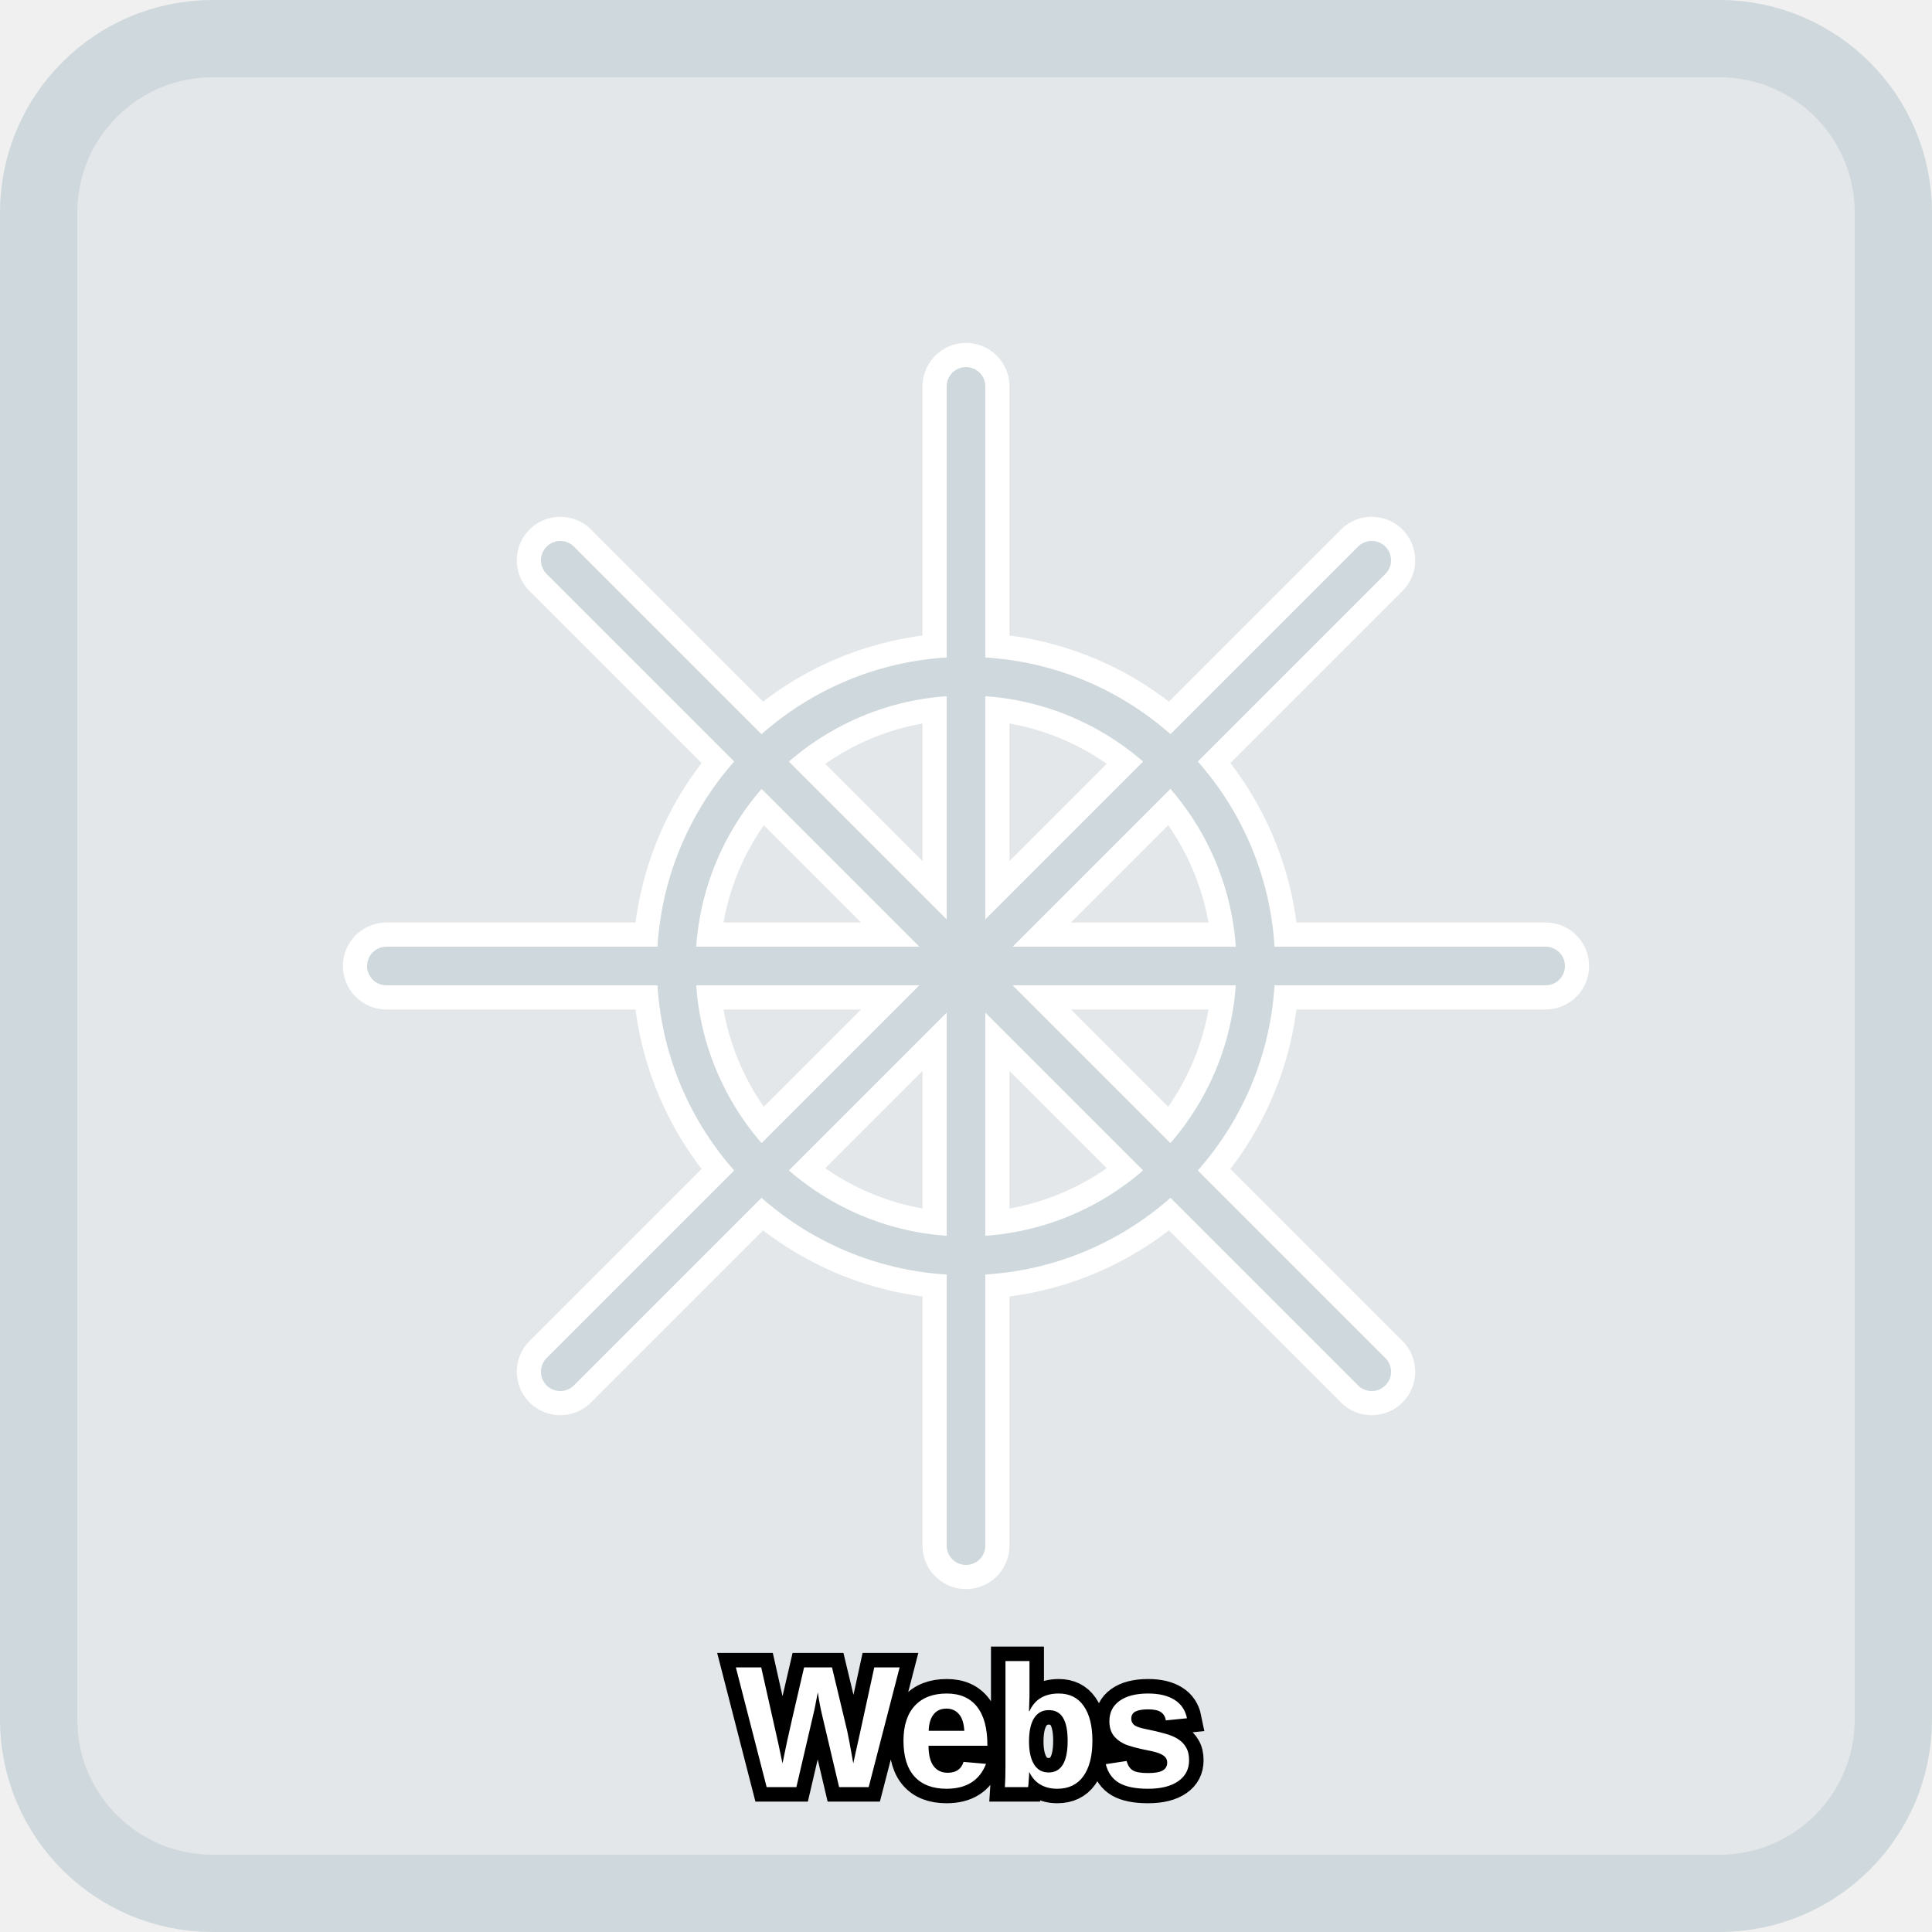
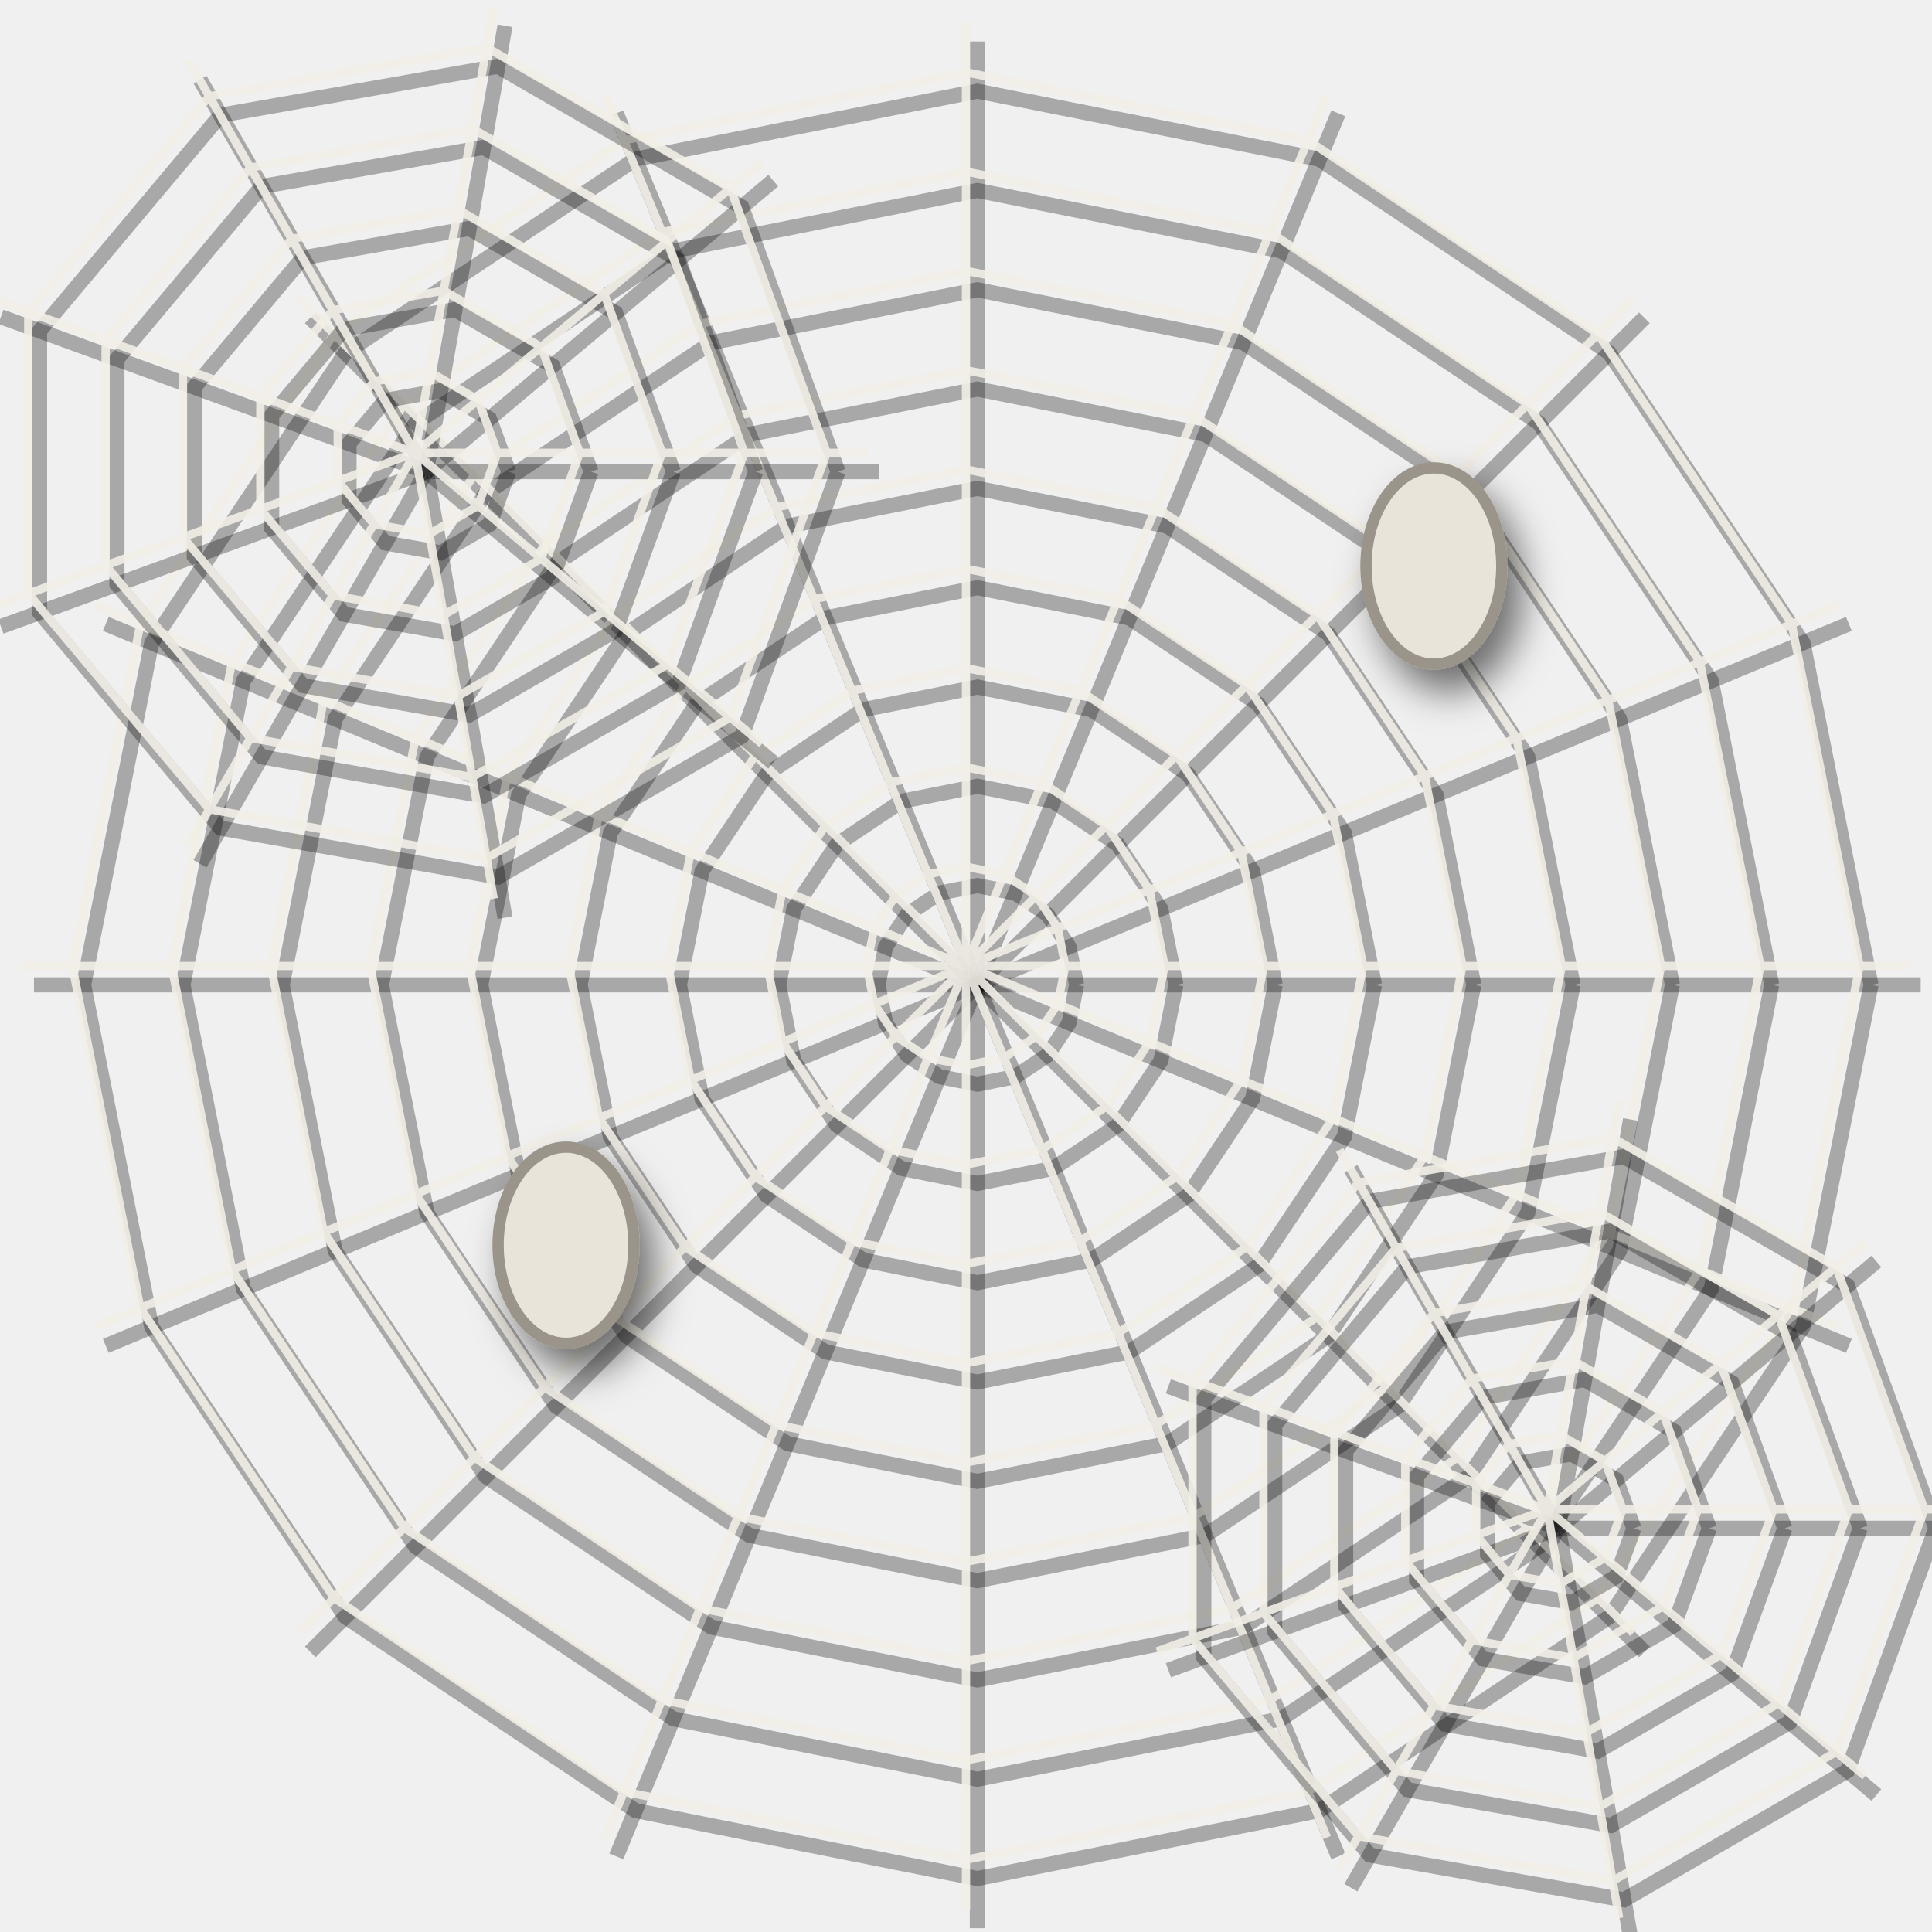
- <svg xmlns="http://www.w3.org/2000/svg" width="200" height="200" viewBox="0 0 200 200">
-   <rect x="4" y="4" width="192" height="192" rx="18" fill="#cfd8dc" fill-opacity="0.35" stroke="#cfd8dc" stroke-width="8" />
-   <path d="M100 40 v120 M40 100 h120 M58 58 l84 84 M142 58 l-84 84 M70 100 a30 30 0 0 1 60 0 a30 30 0 0 1-60 0" fill="none" stroke="#ffffff" stroke-width="9" stroke-linecap="round" stroke-linejoin="round" />
-   <path d="M100 40 v120 M40 100 h120 M58 58 l84 84 M142 58 l-84 84 M70 100 a30 30 0 0 1 60 0 a30 30 0 0 1-60 0" fill="none" stroke="#cfd8dc" stroke-width="4" stroke-linecap="round" stroke-linejoin="round" />
-   <text x="100" y="185" font-family="Arial, Helvetica, sans-serif" font-size="18" font-weight="700" fill="#ffffff" stroke="#000000" stroke-width="3" paint-order="stroke" text-anchor="middle">Webs</text>
+ <svg xmlns="http://www.w3.org/2000/svg" width="512" height="512" viewBox="0 0 512 512">
+   <defs>
+     <radialGradient id="hole" cx="50%" cy="50%" r="60%">
+       <stop offset="0" stop-color="#050404" />
+       <stop offset="0.6" stop-color="#110d0b" />
+       <stop offset="1" stop-color="#2c241e" />
+     </radialGradient>
+     <linearGradient id="iron" x1="0" y1="0" x2="1" y2="1">
+       <stop offset="0" stop-color="#9aa3ab" />
+       <stop offset="0.45" stop-color="#5b636b" />
+       <stop offset="1" stop-color="#2a2f34" />
+     </linearGradient>
+     <linearGradient id="rust" x1="0" y1="0" x2="1" y2="1">
+       <stop offset="0" stop-color="#8f8a84" />
+       <stop offset="0.5" stop-color="#5e5048" />
+       <stop offset="1" stop-color="#3a2a22" />
+     </linearGradient>
+     <linearGradient id="wood" x1="0" y1="0" x2="0" y2="1">
+       <stop offset="0" stop-color="#a87444" />
+       <stop offset="1" stop-color="#6b4220" />
+     </linearGradient>
+     <linearGradient id="woodH" x1="0" y1="0" x2="1" y2="0">
+       <stop offset="0" stop-color="#a87444" />
+       <stop offset="1" stop-color="#6b4220" />
+     </linearGradient>
+     <linearGradient id="stone" x1="0" y1="0" x2="1" y2="1">
+       <stop offset="0" stop-color="#b3ada2" />
+       <stop offset="1" stop-color="#6f695f" />
+     </linearGradient>
+     <linearGradient id="slab" x1="0" y1="0" x2="1" y2="1">
+       <stop offset="0" stop-color="#a49d91" />
+       <stop offset="1" stop-color="#7b7469" />
+     </linearGradient>
+     <radialGradient id="ball" cx="35%" cy="32%" r="70%">
+       <stop offset="0" stop-color="#d8d2c6" />
+       <stop offset="0.5" stop-color="#8f887c" />
+       <stop offset="1" stop-color="#3b362f" />
+     </radialGradient>
+     <radialGradient id="steelBall" cx="35%" cy="30%" r="72%">
+       <stop offset="0" stop-color="#f4f7fa" />
+       <stop offset="0.35" stop-color="#9aa4ad" />
+       <stop offset="1" stop-color="#1e2328" />
+     </radialGradient>
+     <radialGradient id="spike" cx="40%" cy="38%" r="60%">
+       <stop offset="0" stop-color="#e6e2da" />
+       <stop offset="0.4" stop-color="#8c8478" />
+       <stop offset="1" stop-color="#2a2622" />
+     </radialGradient>
+     <radialGradient id="silver" cx="40%" cy="35%" r="70%">
+       <stop offset="0" stop-color="#ffffff" />
+       <stop offset="0.5" stop-color="#c3c9cf" />
+       <stop offset="1" stop-color="#6c747c" />
+     </radialGradient>
+     <radialGradient id="ruby" cx="40%" cy="35%" r="65%">
+       <stop offset="0" stop-color="#ff8a8a" />
+       <stop offset="1" stop-color="#8a0010" />
+     </radialGradient>
+     <filter id="rough" x="-10%" y="-10%" width="120%" height="120%">
+       <feTurbulence type="fractalNoise" baseFrequency="0.035" numOctaves="3" seed="7" />
+       <feDisplacementMap in="SourceGraphic" scale="14" />
+     </filter>
+     <filter id="rough2" x="-10%" y="-10%" width="120%" height="120%">
+       <feTurbulence type="fractalNoise" baseFrequency="0.08" numOctaves="2" seed="2" />
+       <feDisplacementMap in="SourceGraphic" scale="6" />
+     </filter>
+     <filter id="grain" x="0" y="0" width="100%" height="100%">
+       <feTurbulence type="fractalNoise" baseFrequency="0.9" numOctaves="2" seed="5" result="n" />
+       <feColorMatrix in="n" type="matrix" values="0 0 0 0 0  0 0 0 0 0  0 0 0 0 0  0 0 0 0.35 0" result="a" />
+       <feComposite in="a" in2="SourceGraphic" operator="in" result="g" />
+       <feMerge>
+         <feMergeNode in="SourceGraphic" />
+         <feMergeNode in="g" />
+       </feMerge>
+     </filter>
+     <filter id="shadow" x="-20%" y="-20%" width="140%" height="140%">
+       <feDropShadow dx="4" dy="6" stdDeviation="5" flood-color="#000" flood-opacity="0.55" />
+     </filter>
+     <filter id="glow" x="-50%" y="-50%" width="200%" height="200%">
+       <feGaussianBlur stdDeviation="6" result="b" />
+       <feMerge>
+         <feMergeNode in="b" />
+         <feMergeNode in="b" />
+         <feMergeNode in="SourceGraphic" />
+       </feMerge>
+     </filter>
+     <filter id="blur8">
+       <feGaussianBlur stdDeviation="8" />
+     </filter>
+     <filter id="blur3">
+       <feGaussianBlur stdDeviation="3" />
+     </filter>
+     <radialGradient id="fadeMask" cx="50%" cy="50%" r="50%">
+       <stop offset="0.55" stop-color="#fff" />
+       <stop offset="1" stop-color="#000" />
+     </radialGradient>
+     <mask id="fade">
+       <rect width="512" height="512" fill="url(#fadeMask)" />
+     </mask>
+   </defs>
+   <g fill="none" stroke="#000" stroke-opacity="0.3" stroke-width="4" transform="translate(3 5)">
+     <line x1="256" y1="256" x2="506" y2="256" />
+     <line x1="256" y1="256" x2="486.97" y2="351.671" />
+     <line x1="256" y1="256" x2="432.777" y2="432.777" />
+     <line x1="256" y1="256" x2="351.671" y2="486.97" />
+     <line x1="256" y1="256" x2="256" y2="506" />
+     <line x1="256" y1="256" x2="160.329" y2="486.97" />
+     <line x1="256" y1="256" x2="79.223" y2="432.777" />
+     <line x1="256" y1="256" x2="25.03" y2="351.671" />
+     <line x1="256" y1="256" x2="6" y2="256" />
+     <line x1="256" y1="256" x2="25.03" y2="160.329" />
+     <line x1="256" y1="256" x2="79.223" y2="79.223" />
+     <line x1="256" y1="256" x2="160.329" y2="25.03" />
+     <line x1="256" y1="256" x2="256" y2="6" />
+     <line x1="256" y1="256" x2="351.671" y2="25.03" />
+     <line x1="256" y1="256" x2="432.777" y2="79.223" />
+     <line x1="256" y1="256" x2="486.97" y2="160.329" />
+     <polyline points="282.316,256 280.313,266.071 274.608,274.608 266.071,280.313 256,282.316 245.929,280.313 237.392,274.608 231.687,266.071 229.684,256 231.687,245.929 237.392,237.392 245.929,231.687 256,229.684 266.071,231.687 274.608,237.392 280.313,245.929 282.316,256" />
+     <polyline points="308.632,256 304.625,276.141 293.216,293.216 276.141,304.625 256,308.632 235.859,304.625 218.784,293.216 207.375,276.141 203.368,256 207.375,235.859 218.784,218.784 235.859,207.375 256,203.368 276.141,207.375 293.216,218.784 304.625,235.859 308.632,256" />
+     <polyline points="334.947,256 328.938,286.212 311.824,311.824 286.212,328.938 256,334.947 225.788,328.938 200.176,311.824 183.062,286.212 177.053,256 183.062,225.788 200.176,200.176 225.788,183.062 256,177.053 286.212,183.062 311.824,200.176 328.938,225.788 334.947,256" />
+     <polyline points="361.263,256 353.25,296.282 330.432,330.432 296.282,353.25 256,361.263 215.718,353.25 181.568,330.432 158.75,296.282 150.737,256 158.75,215.718 181.568,181.568 215.718,158.75 256,150.737 296.282,158.75 330.432,181.568 353.25,215.718 361.263,256" />
+     <polyline points="387.579,256 377.563,306.353 349.04,349.04 306.353,377.563 256,387.579 205.647,377.563 162.96,349.04 134.437,306.353 124.421,256 134.437,205.647 162.96,162.96 205.647,134.437 256,124.421 306.353,134.437 349.04,162.96 377.563,205.647 387.579,256" />
+     <polyline points="413.895,256 401.876,316.424 367.648,367.648 316.424,401.876 256,413.895 195.576,401.876 144.352,367.648 110.124,316.424 98.105,256 110.124,195.576 144.352,144.352 195.576,110.124 256,98.105 316.424,110.124 367.648,144.352 401.876,195.576 413.895,256" />
+     <polyline points="440.211,256 426.188,326.494 386.257,386.257 326.494,426.188 256,440.211 185.506,426.188 125.743,386.257 85.812,326.494 71.789,256 85.812,185.506 125.743,125.743 185.506,85.812 256,71.789 326.494,85.812 386.257,125.743 426.188,185.506 440.211,256" />
+     <polyline points="466.526,256 450.501,336.565 404.865,404.865 336.565,450.501 256,466.526 175.435,450.501 107.135,404.865 61.499,336.565 45.474,256 61.499,175.435 107.135,107.135 175.435,61.499 256,45.474 336.565,61.499 404.865,107.135 450.501,175.435 466.526,256" />
+     <polyline points="492.842,256 474.814,346.636 423.473,423.473 346.636,474.814 256,492.842 165.364,474.814 88.527,423.473 37.186,346.636 19.158,256 37.186,165.364 88.527,88.527 165.364,37.186 256,19.158 346.636,37.186 423.473,88.527 474.814,165.364 492.842,256" />
+   </g>
+   <g fill="none" stroke="#f1eee6" stroke-width="2.2" opacity="0.9">
+     <line x1="256" y1="256" x2="506" y2="256" />
+     <line x1="256" y1="256" x2="486.97" y2="351.671" />
+     <line x1="256" y1="256" x2="432.777" y2="432.777" />
+     <line x1="256" y1="256" x2="351.671" y2="486.97" />
+     <line x1="256" y1="256" x2="256" y2="506" />
+     <line x1="256" y1="256" x2="160.329" y2="486.97" />
+     <line x1="256" y1="256" x2="79.223" y2="432.777" />
+     <line x1="256" y1="256" x2="25.03" y2="351.671" />
+     <line x1="256" y1="256" x2="6" y2="256" />
+     <line x1="256" y1="256" x2="25.03" y2="160.329" />
+     <line x1="256" y1="256" x2="79.223" y2="79.223" />
+     <line x1="256" y1="256" x2="160.329" y2="25.03" />
+     <line x1="256" y1="256" x2="256" y2="6" />
+     <line x1="256" y1="256" x2="351.671" y2="25.03" />
+     <line x1="256" y1="256" x2="432.777" y2="79.223" />
+     <line x1="256" y1="256" x2="486.97" y2="160.329" />
+     <polyline points="282.316,256 280.313,266.071 274.608,274.608 266.071,280.313 256,282.316 245.929,280.313 237.392,274.608 231.687,266.071 229.684,256 231.687,245.929 237.392,237.392 245.929,231.687 256,229.684 266.071,231.687 274.608,237.392 280.313,245.929 282.316,256" />
+     <polyline points="308.632,256 304.625,276.141 293.216,293.216 276.141,304.625 256,308.632 235.859,304.625 218.784,293.216 207.375,276.141 203.368,256 207.375,235.859 218.784,218.784 235.859,207.375 256,203.368 276.141,207.375 293.216,218.784 304.625,235.859 308.632,256" />
+     <polyline points="334.947,256 328.938,286.212 311.824,311.824 286.212,328.938 256,334.947 225.788,328.938 200.176,311.824 183.062,286.212 177.053,256 183.062,225.788 200.176,200.176 225.788,183.062 256,177.053 286.212,183.062 311.824,200.176 328.938,225.788 334.947,256" />
+     <polyline points="361.263,256 353.25,296.282 330.432,330.432 296.282,353.25 256,361.263 215.718,353.25 181.568,330.432 158.75,296.282 150.737,256 158.75,215.718 181.568,181.568 215.718,158.75 256,150.737 296.282,158.75 330.432,181.568 353.25,215.718 361.263,256" />
+     <polyline points="387.579,256 377.563,306.353 349.04,349.04 306.353,377.563 256,387.579 205.647,377.563 162.96,349.04 134.437,306.353 124.421,256 134.437,205.647 162.96,162.96 205.647,134.437 256,124.421 306.353,134.437 349.04,162.96 377.563,205.647 387.579,256" />
+     <polyline points="413.895,256 401.876,316.424 367.648,367.648 316.424,401.876 256,413.895 195.576,401.876 144.352,367.648 110.124,316.424 98.105,256 110.124,195.576 144.352,144.352 195.576,110.124 256,98.105 316.424,110.124 367.648,144.352 401.876,195.576 413.895,256" />
+     <polyline points="440.211,256 426.188,326.494 386.257,386.257 326.494,426.188 256,440.211 185.506,426.188 125.743,386.257 85.812,326.494 71.789,256 85.812,185.506 125.743,125.743 185.506,85.812 256,71.789 326.494,85.812 386.257,125.743 426.188,185.506 440.211,256" />
+     <polyline points="466.526,256 450.501,336.565 404.865,404.865 336.565,450.501 256,466.526 175.435,450.501 107.135,404.865 61.499,336.565 45.474,256 61.499,175.435 107.135,107.135 175.435,61.499 256,45.474 336.565,61.499 404.865,107.135 450.501,175.435 466.526,256" />
+     <polyline points="492.842,256 474.814,346.636 423.473,423.473 346.636,474.814 256,492.842 165.364,474.814 88.527,423.473 37.186,346.636 19.158,256 37.186,165.364 88.527,88.527 165.364,37.186 256,19.158 346.636,37.186 423.473,88.527 474.814,165.364 492.842,256" />
+   </g>
+   <g fill="none" stroke="#000" stroke-opacity="0.3" stroke-width="4" transform="translate(3 5)">
+     <line x1="110" y1="120" x2="230" y2="120" />
+     <line x1="110" y1="120" x2="201.925" y2="197.135" />
+     <line x1="110" y1="120" x2="130.838" y2="238.177" />
+     <line x1="110" y1="120" x2="50" y2="223.923" />
+     <line x1="110" y1="120" x2="-2.763" y2="161.042" />
+     <line x1="110" y1="120" x2="-2.763" y2="78.958" />
+     <line x1="110" y1="120" x2="50" y2="16.077" />
+     <line x1="110" y1="120" x2="130.838" y2="1.823" />
+     <line x1="110" y1="120" x2="201.925" y2="42.865" />
+     <polyline points="131.818,120 126.714,134.024 113.789,141.487 99.091,138.895 89.498,127.462 89.498,112.538 99.091,101.105 113.789,98.513 126.714,105.976 131.818,120" />
+     <polyline points="153.636,120 143.427,148.049 117.577,162.973 88.182,157.79 68.995,134.925 68.995,105.075 88.182,82.21 117.577,77.027 143.427,91.951 153.636,120" />
+     <polyline points="175.455,120 160.141,162.073 121.366,184.46 77.273,176.685 48.493,142.387 48.493,97.613 77.273,63.315 121.366,55.54 160.141,77.927 175.455,120" />
+     <polyline points="197.273,120 176.855,176.098 125.155,205.947 66.364,195.58 27.99,149.849 27.99,90.151 66.364,44.42 125.155,34.053 176.855,63.902 197.273,120" />
+     <polyline points="219.091,120 193.568,190.122 128.943,227.434 55.455,214.475 7.488,157.311 7.488,82.689 55.455,25.525 128.943,12.566 193.568,49.878 219.091,120" />
+   </g>
+   <g fill="none" stroke="#f1eee6" stroke-width="2.2" opacity="0.9">
+     <line x1="110" y1="120" x2="230" y2="120" />
+     <line x1="110" y1="120" x2="201.925" y2="197.135" />
+     <line x1="110" y1="120" x2="130.838" y2="238.177" />
+     <line x1="110" y1="120" x2="50" y2="223.923" />
+     <line x1="110" y1="120" x2="-2.763" y2="161.042" />
+     <line x1="110" y1="120" x2="-2.763" y2="78.958" />
+     <line x1="110" y1="120" x2="50" y2="16.077" />
+     <line x1="110" y1="120" x2="130.838" y2="1.823" />
+     <line x1="110" y1="120" x2="201.925" y2="42.865" />
+     <polyline points="131.818,120 126.714,134.024 113.789,141.487 99.091,138.895 89.498,127.462 89.498,112.538 99.091,101.105 113.789,98.513 126.714,105.976 131.818,120" />
+     <polyline points="153.636,120 143.427,148.049 117.577,162.973 88.182,157.79 68.995,134.925 68.995,105.075 88.182,82.21 117.577,77.027 143.427,91.951 153.636,120" />
+     <polyline points="175.455,120 160.141,162.073 121.366,184.46 77.273,176.685 48.493,142.387 48.493,97.613 77.273,63.315 121.366,55.54 160.141,77.927 175.455,120" />
+     <polyline points="197.273,120 176.855,176.098 125.155,205.947 66.364,195.58 27.99,149.849 27.99,90.151 66.364,44.42 125.155,34.053 176.855,63.902 197.273,120" />
+     <polyline points="219.091,120 193.568,190.122 128.943,227.434 55.455,214.475 7.488,157.311 7.488,82.689 55.455,25.525 128.943,12.566 193.568,49.878 219.091,120" />
+   </g>
+   <g fill="none" stroke="#000" stroke-opacity="0.3" stroke-width="4" transform="translate(3 5)">
+     <line x1="410" y1="400" x2="520" y2="400" />
+     <line x1="410" y1="400" x2="494.265" y2="470.707" />
+     <line x1="410" y1="400" x2="429.101" y2="508.329" />
+     <line x1="410" y1="400" x2="355" y2="495.263" />
+     <line x1="410" y1="400" x2="306.634" y2="437.622" />
+     <line x1="410" y1="400" x2="306.634" y2="362.378" />
+     <line x1="410" y1="400" x2="355" y2="304.737" />
+     <line x1="410" y1="400" x2="429.101" y2="291.671" />
+     <line x1="410" y1="400" x2="494.265" y2="329.293" />
+     <polyline points="430,400 425.321,412.856 413.473,419.696 400,417.321 391.206,406.84 391.206,393.16 400,382.679 413.473,380.304 425.321,387.144 430,400" />
+     <polyline points="450,400 440.642,425.712 416.946,439.392 390,434.641 372.412,413.681 372.412,386.319 390,365.359 416.946,360.608 440.642,374.288 450,400" />
+     <polyline points="470,400 455.963,438.567 420.419,459.088 380,451.962 353.618,420.521 353.618,379.479 380,348.038 420.419,340.912 455.963,361.433 470,400" />
+     <polyline points="490,400 471.284,451.423 423.892,478.785 370,469.282 334.825,427.362 334.825,372.638 370,330.718 423.892,321.215 471.284,348.577 490,400" />
+     <polyline points="510,400 486.604,464.279 427.365,498.481 360,486.603 316.031,434.202 316.031,365.798 360,313.397 427.365,301.519 486.604,335.721 510,400" />
+   </g>
+   <g fill="none" stroke="#f1eee6" stroke-width="2.2" opacity="0.9">
+     <line x1="410" y1="400" x2="520" y2="400" />
+     <line x1="410" y1="400" x2="494.265" y2="470.707" />
+     <line x1="410" y1="400" x2="429.101" y2="508.329" />
+     <line x1="410" y1="400" x2="355" y2="495.263" />
+     <line x1="410" y1="400" x2="306.634" y2="437.622" />
+     <line x1="410" y1="400" x2="306.634" y2="362.378" />
+     <line x1="410" y1="400" x2="355" y2="304.737" />
+     <line x1="410" y1="400" x2="429.101" y2="291.671" />
+     <line x1="410" y1="400" x2="494.265" y2="329.293" />
+     <polyline points="430,400 425.321,412.856 413.473,419.696 400,417.321 391.206,406.84 391.206,393.16 400,382.679 413.473,380.304 425.321,387.144 430,400" />
+     <polyline points="450,400 440.642,425.712 416.946,439.392 390,434.641 372.412,413.681 372.412,386.319 390,365.359 416.946,360.608 440.642,374.288 450,400" />
+     <polyline points="470,400 455.963,438.567 420.419,459.088 380,451.962 353.618,420.521 353.618,379.479 380,348.038 420.419,340.912 455.963,361.433 470,400" />
+     <polyline points="490,400 471.284,451.423 423.892,478.785 370,469.282 334.825,427.362 334.825,372.638 370,330.718 423.892,321.215 471.284,348.577 490,400" />
+     <polyline points="510,400 486.604,464.279 427.365,498.481 360,486.603 316.031,434.202 316.031,365.798 360,313.397 427.365,301.519 486.604,335.721 510,400" />
+   </g>
+   <g filter="url(#shadow)">
+     <ellipse cx="150" cy="330" rx="18" ry="26" fill="#e8e4da" stroke="#9a948a" stroke-width="3" />
+     <ellipse cx="380" cy="150" rx="18" ry="26" fill="#e8e4da" stroke="#9a948a" stroke-width="3" />
+   </g>
</svg>
